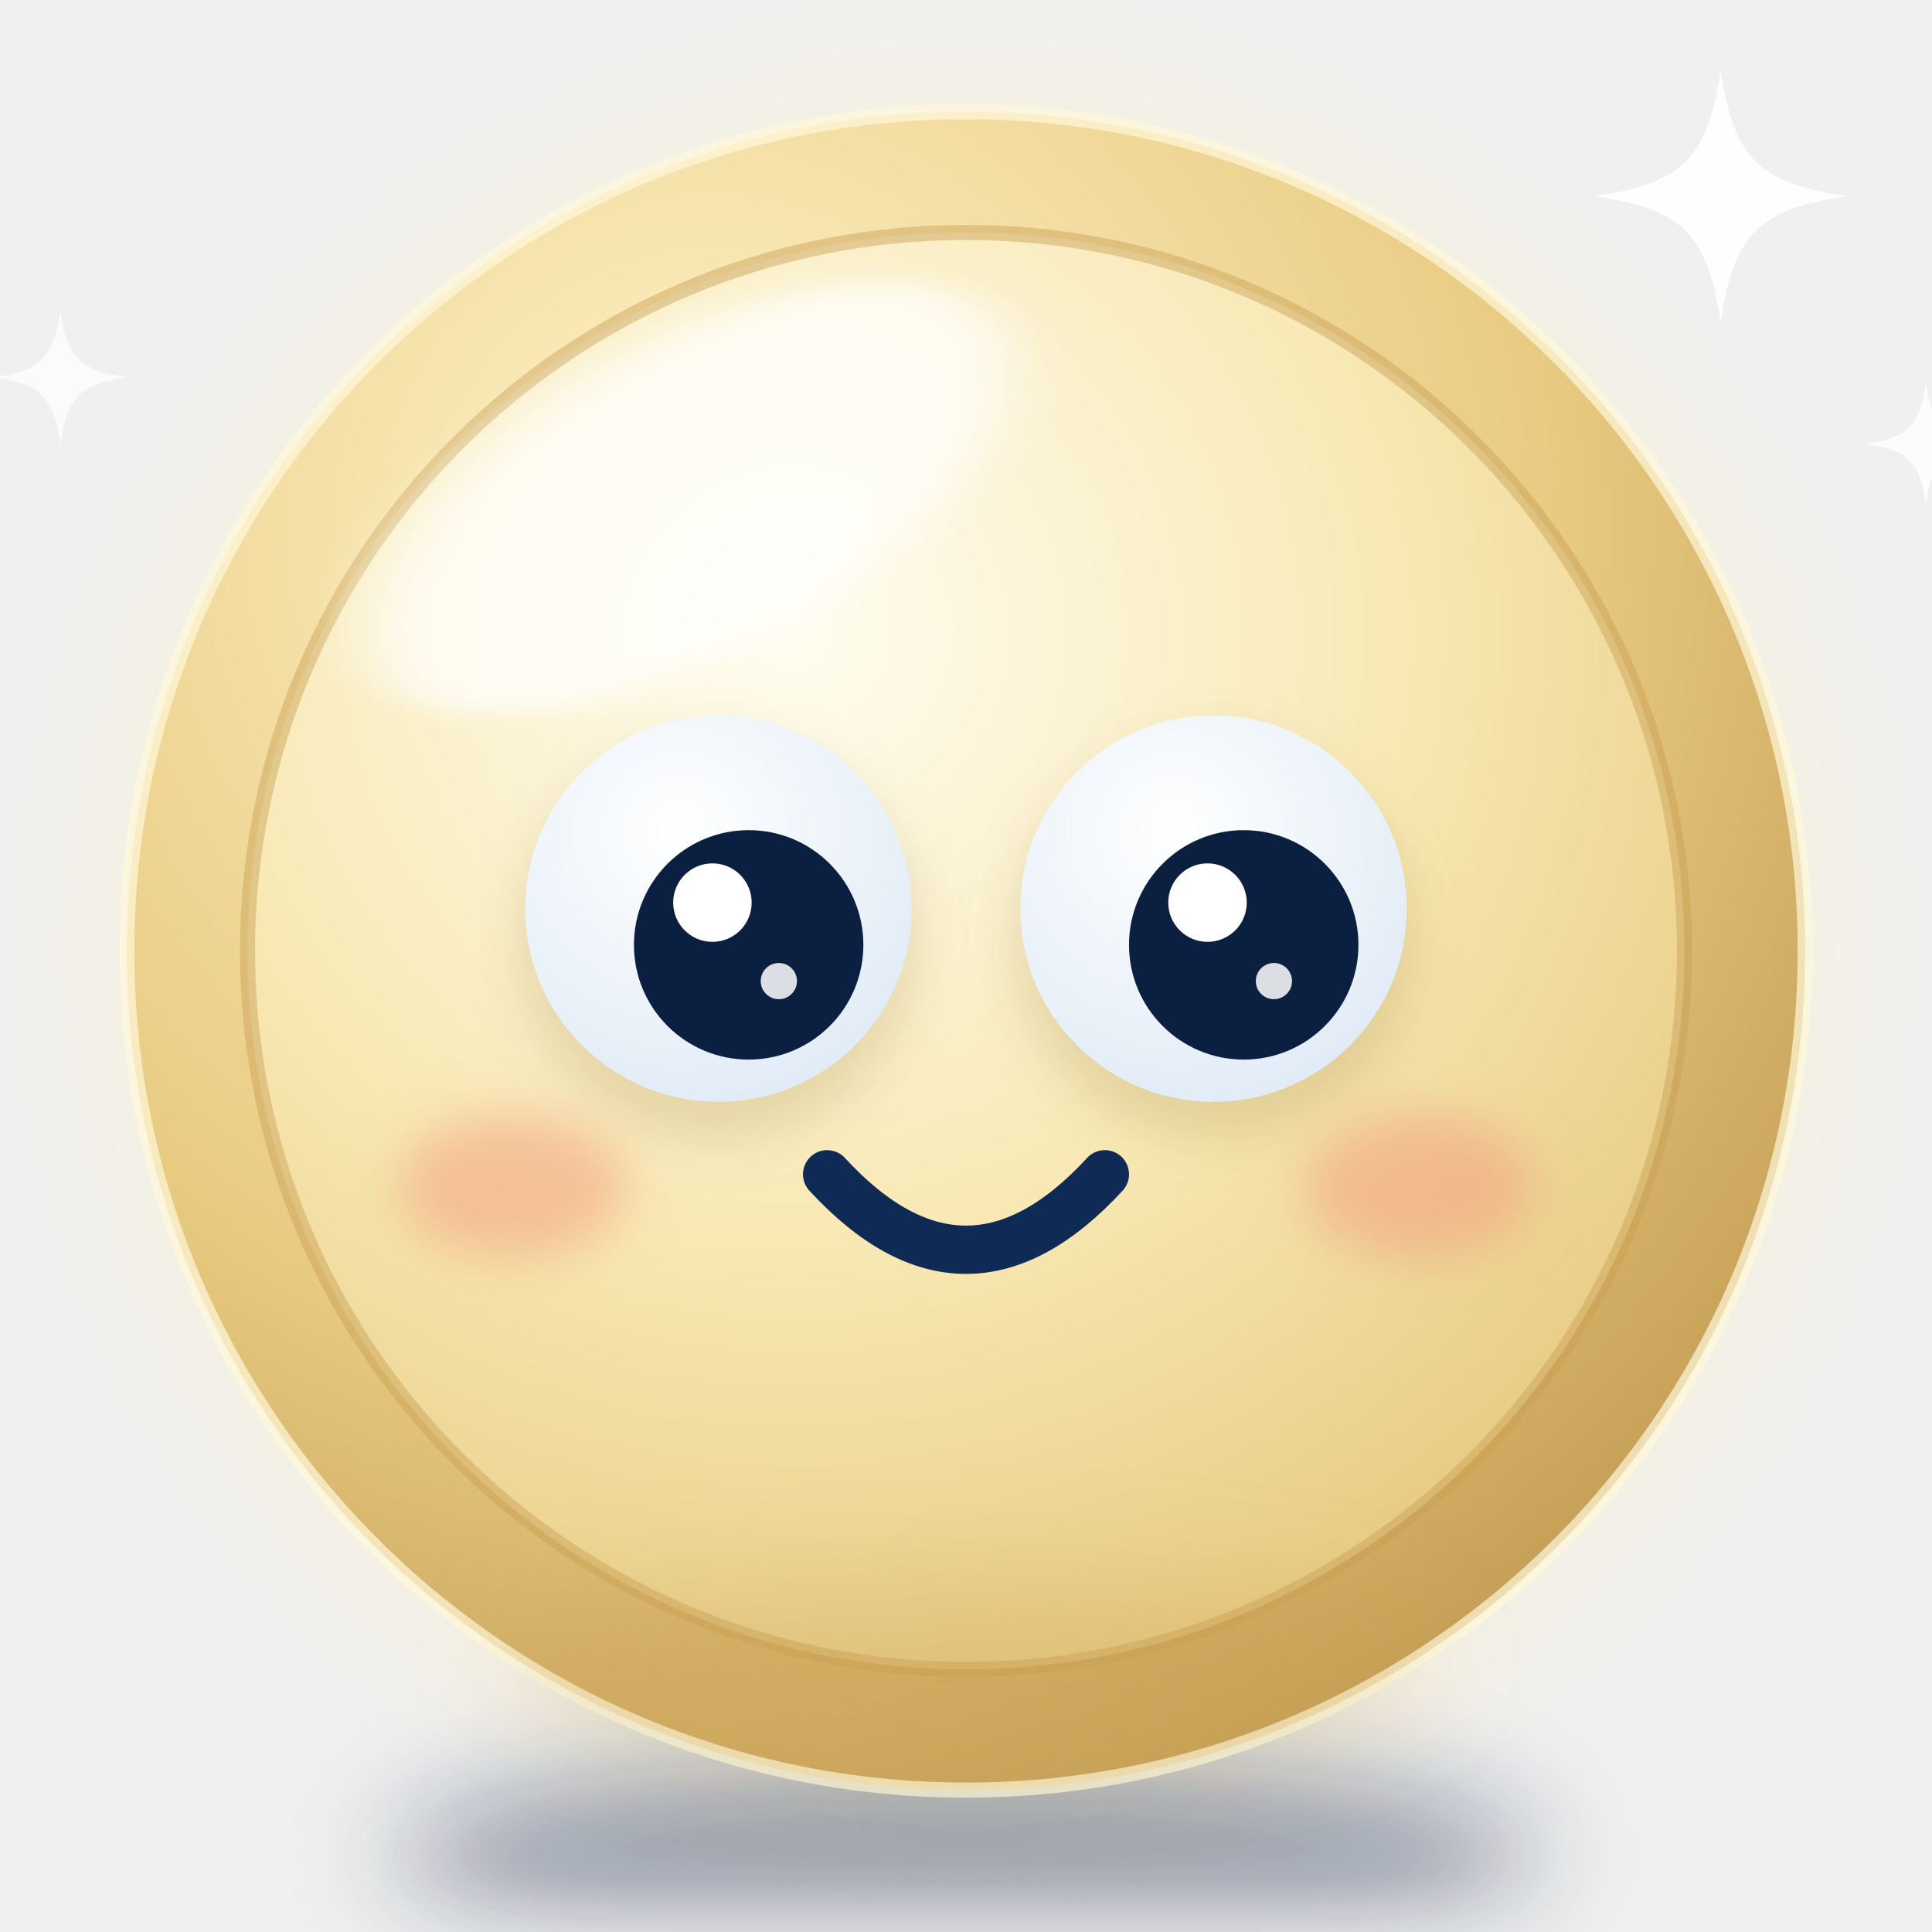
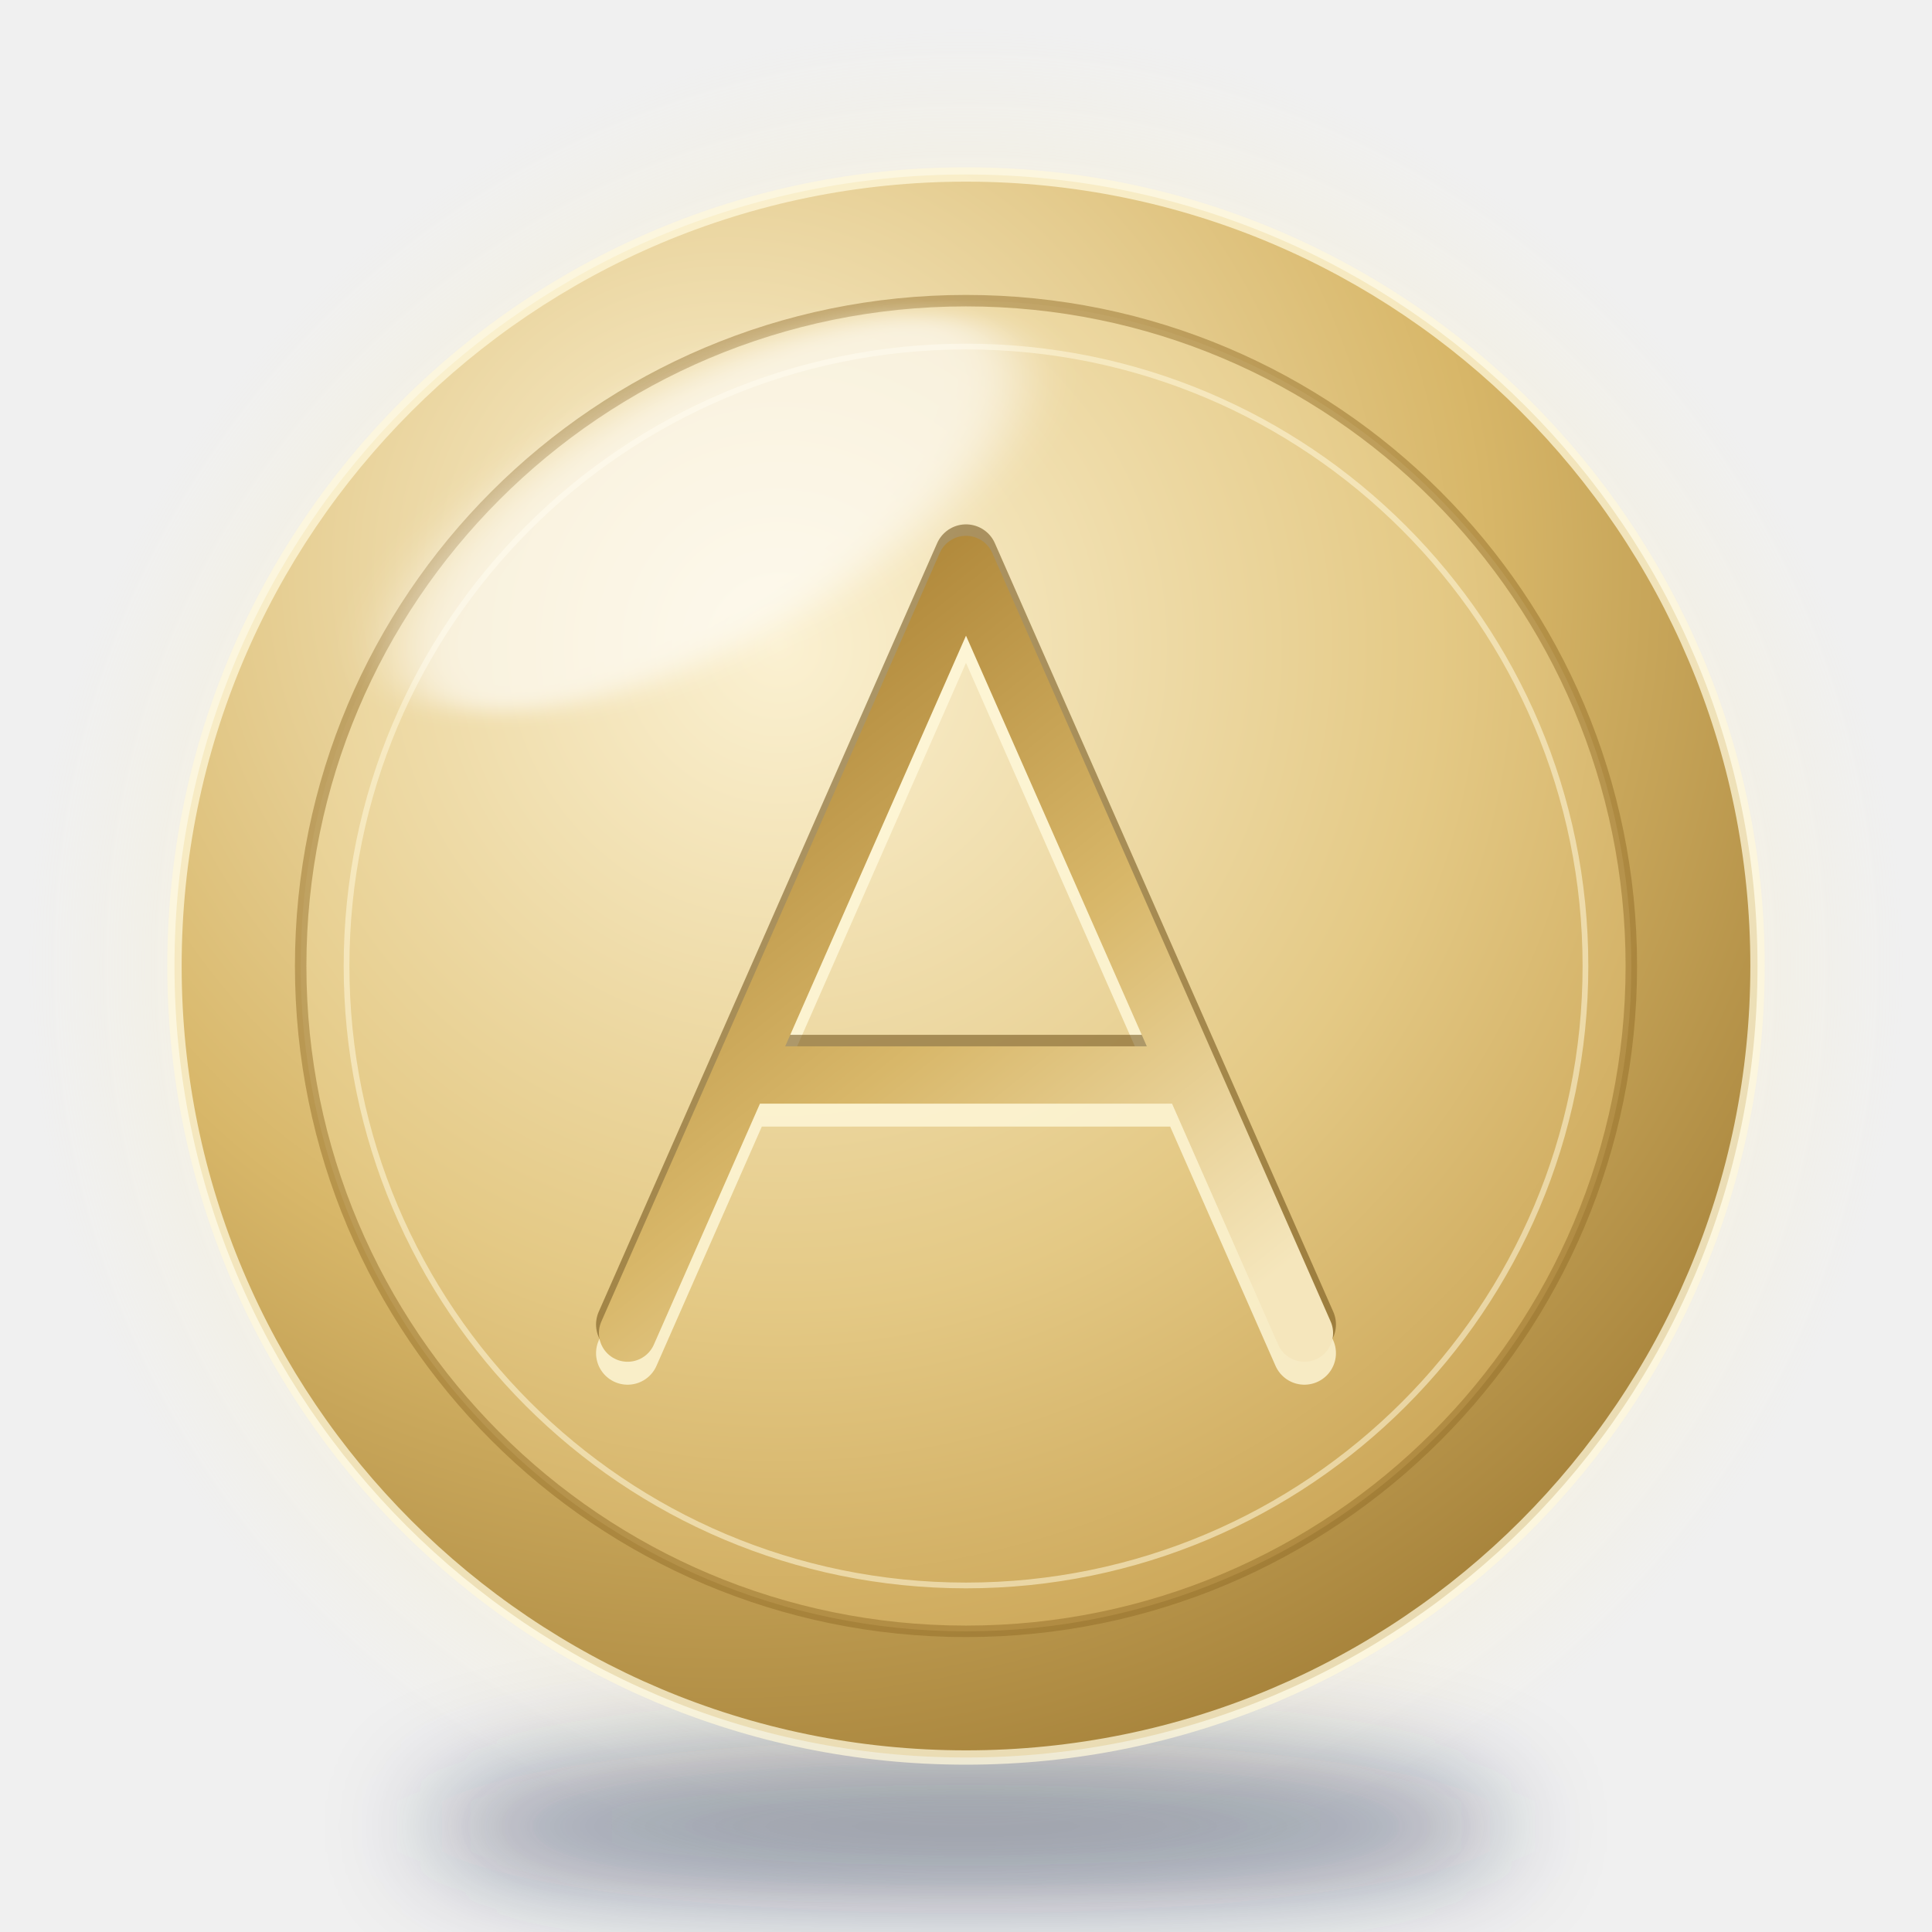
<svg xmlns="http://www.w3.org/2000/svg" width="256" height="256" viewBox="0 0 256 256">
  <defs>
    <linearGradient id="bg" x1="0.25" y1="0" x2="0.75" y2="1">
      <stop offset="0" stop-color="#CFE7FC" />
      <stop offset="0.38" stop-color="#7DB8F0" />
      <stop offset="0.75" stop-color="#2C5A96" />
      <stop offset="1" stop-color="#0B1F40" />
    </linearGradient>
-     <radialGradient id="bgGlow" cx="0.5" cy="0.38" r="0.55">
-       <stop offset="0" stop-color="#FFFFFF" stop-opacity="0.75" />
+     <radialGradient id="bgGlow" cx="0.5" cy="0.36" r="0.55">
+       <stop offset="0" stop-color="#FFFFFF" stop-opacity="0.7" />
      <stop offset="1" stop-color="#FFFFFF" stop-opacity="0" />
    </radialGradient>
-     <radialGradient id="rim" cx="0.35" cy="0.25" r="0.9">
-       <stop offset="0" stop-color="#FFF3C9" />
-       <stop offset="0.55" stop-color="#E9CB82" />
-       <stop offset="1" stop-color="#B98F45" />
+     <linearGradient id="gold" x1="0.15" y1="0" x2="0.85" y2="1">
+       <stop offset="0" stop-color="#F5E6BC" />
+       <stop offset="0.5" stop-color="#D8B769" />
+       <stop offset="1" stop-color="#A67C2E" />
+     </linearGradient>
+     <linearGradient id="goldRev" x1="0.15" y1="0" x2="0.85" y2="1">
+       <stop offset="0" stop-color="#A67C2E" />
+       <stop offset="0.55" stop-color="#D8B769" />
+       <stop offset="1" stop-color="#F5E6BC" />
+     </linearGradient>
+     <radialGradient id="rim" cx="0.35" cy="0.25" r="0.95">
+       <stop offset="0" stop-color="#FBF1D2" />
+       <stop offset="0.5" stop-color="#D8B769" />
+       <stop offset="1" stop-color="#8F6A25" />
    </radialGradient>
-     <radialGradient id="face" cx="0.38" cy="0.28" r="0.85">
-       <stop offset="0" stop-color="#FFFDF0" />
-       <stop offset="0.5" stop-color="#F8E8B4" />
-       <stop offset="1" stop-color="#E3C375" />
+     <radialGradient id="face" cx="0.36" cy="0.26" r="0.9">
+       <stop offset="0" stop-color="#FBF1D2" />
+       <stop offset="0.55" stop-color="#E4C985" />
+       <stop offset="1" stop-color="#C39A48" />
+     </radialGradient>
+     <radialGradient id="sun" cx="0.4" cy="0.3" r="0.85">
+       <stop offset="0" stop-color="#FFF8DD" />
+       <stop offset="0.55" stop-color="#F5E6BC" />
+       <stop offset="1" stop-color="#D8B769" />
    </radialGradient>
    <radialGradient id="halo" cx="0.5" cy="0.5" r="0.5">
-       <stop offset="0.45" stop-color="#FFF1BF" stop-opacity="0.9" />
+       <stop offset="0.3" stop-color="#FFF1BF" stop-opacity="0.85" />
      <stop offset="1" stop-color="#FFF1BF" stop-opacity="0" />
    </radialGradient>
-     <radialGradient id="eye" cx="0.4" cy="0.3" r="0.85">
-       <stop offset="0" stop-color="#FFFFFF" />
-       <stop offset="1" stop-color="#DCE8F5" />
-     </radialGradient>
+     <linearGradient id="glass" x1="0" y1="0" x2="0" y2="1">
+       <stop offset="0" stop-color="#FFFFFF" stop-opacity="0.8" />
+       <stop offset="1" stop-color="#DCEBFA" stop-opacity="0.22" />
+     </linearGradient>
+     <linearGradient id="glassEdge" x1="0" y1="0" x2="0" y2="1">
+       <stop offset="0" stop-color="#FFFFFF" stop-opacity="0.95" />
+       <stop offset="1" stop-color="#FFFFFF" stop-opacity="0.2" />
+     </linearGradient>
    <filter id="blur18" x="-60%" y="-300%" width="220%" height="700%">
      <feGaussianBlur stdDeviation="18" />
-     </filter>
-     <filter id="blur40" x="-50%" y="-50%" width="200%" height="200%">
-       <feGaussianBlur stdDeviation="40" />
    </filter>
    <filter id="blur8" x="-60%" y="-300%" width="220%" height="700%">
      <feGaussianBlur stdDeviation="8" />
    </filter>
+     <filter id="blur4" x="-20%" y="-20%" width="140%" height="140%">
+       <feGaussianBlur stdDeviation="4" />
+     </filter>
  </defs>
-   <g transform="translate(128 126) scale(0.4)">
+   <g transform="translate(128 128) scale(0.38)">
    <g>
-       <circle r="320" fill="url(#halo)" />
-       <ellipse cx="0" cy="300" rx="190" ry="34" fill="#0B1F40" opacity="0.38" filter="url(#blur18)" />
-       <circle r="278" fill="url(#rim)" />
-       <circle r="278" fill="none" stroke="#FFF8DA" stroke-opacity="0.7" stroke-width="5" />
-       <circle r="238" fill="url(#face)" />
-       <circle r="238" fill="none" stroke="#C99F52" stroke-opacity="0.45" stroke-width="5" />
-       <ellipse cx="-92" cy="-150" rx="118" ry="52" transform="rotate(-28 -92 -150)" fill="#FFFFFF" opacity="0.7" filter="url(#blur8)" />
-       <ellipse cx="0" cy="236" rx="150" ry="26" fill="#C99F52" opacity="0.28" filter="url(#blur18)" />
-       <circle cx="-82" cy="-12" r="66" fill="#8A6A2A" opacity="0.18" filter="url(#blur8)" transform="translate(0 8)" />
-       <circle cx="82" cy="-12" r="66" fill="#8A6A2A" opacity="0.18" filter="url(#blur8)" transform="translate(0 8)" />
-       <circle cx="-82" cy="-14" r="64" fill="url(#eye)" />
-       <circle cx="82" cy="-14" r="64" fill="url(#eye)" />
-       <circle cx="-72" cy="-2" r="38" fill="#0B1F40" />
-       <circle cx="92" cy="-2" r="38" fill="#0B1F40" />
-       <circle cx="-84" cy="-16" r="13" fill="#FFFFFF" />
-       <circle cx="80" cy="-16" r="13" fill="#FFFFFF" />
-       <circle cx="-62" cy="10" r="6" fill="#FFFFFF" opacity="0.85" />
-       <circle cx="102" cy="10" r="6" fill="#FFFFFF" opacity="0.85" />
-       <ellipse cx="-150" cy="78" rx="38" ry="24" fill="#F29A7C" opacity="0.5" filter="url(#blur8)" />
-       <ellipse cx="150" cy="78" rx="38" ry="24" fill="#F29A7C" opacity="0.5" filter="url(#blur8)" />
-       <path d="M-46 74 Q0 124 46 74" fill="none" stroke="#0F2A55" stroke-width="16" stroke-linecap="round" />
-       <path transform="translate(250 -250) scale(1.05)" d="M0 -40 C4 -12 12 -4 40 0 C12 4 4 12 0 40 C-4 12 -12 4 -40 0 C-12 -4 -4 -12 0 -40Z" fill="#FFFFFF" opacity="0.95" />
-       <path transform="translate(318 -168) scale(0.5)" d="M0 -40 C4 -12 12 -4 40 0 C12 4 4 12 0 40 C-4 12 -12 4 -40 0 C-12 -4 -4 -12 0 -40Z" fill="#FFFFFF" opacity="0.8" />
-       <path transform="translate(-300 -190) scale(0.55)" d="M0 -40 C4 -12 12 -4 40 0 C12 4 4 12 0 40 C-4 12 -12 4 -40 0 C-12 -4 -4 -12 0 -40Z" fill="#FFFFFF" opacity="0.75" />
+       <circle r="330" fill="url(#halo)" />
+       <ellipse cy="300" rx="190" ry="30" fill="#0B1F40" opacity="0.38" filter="url(#blur18)" />
+       <circle r="276" fill="url(#rim)" />
+       <circle r="276" fill="none" stroke="#FFF8DA" stroke-opacity="0.75" stroke-width="5" />
+       <circle r="232" fill="url(#face)" />
+       <circle r="232" fill="none" stroke="#8F6A25" stroke-opacity="0.45" stroke-width="4" />
+       <circle r="216" fill="none" stroke="#FFF8DA" stroke-opacity="0.55" stroke-width="2" />
+       <ellipse cx="-90" cy="-158" rx="120" ry="46" transform="rotate(-28 -90 -158)" fill="#FFFFFF" opacity="0.6" filter="url(#blur8)" />
+       <path d="M-118 128 L0 -140 L118 128 M-78.373 38 H78.373" transform="translate(0 7)" fill="none" stroke="#FFF8DA" stroke-opacity="0.8" stroke-width="22" stroke-linecap="round" stroke-linejoin="round" />
+       <path d="M-118 128 L0 -140 L118 128 M-78.373 38 H78.373" transform="translate(0 -3)" fill="none" stroke="#6E4E16" stroke-opacity="0.55" stroke-width="22" stroke-linecap="round" stroke-linejoin="round" />
+       <path d="M-118 128 L0 -140 L118 128 M-78.373 38 H78.373" fill="none" stroke="url(#goldRev)" stroke-width="20" stroke-linecap="round" stroke-linejoin="round" />
    </g>
  </g>
</svg>
